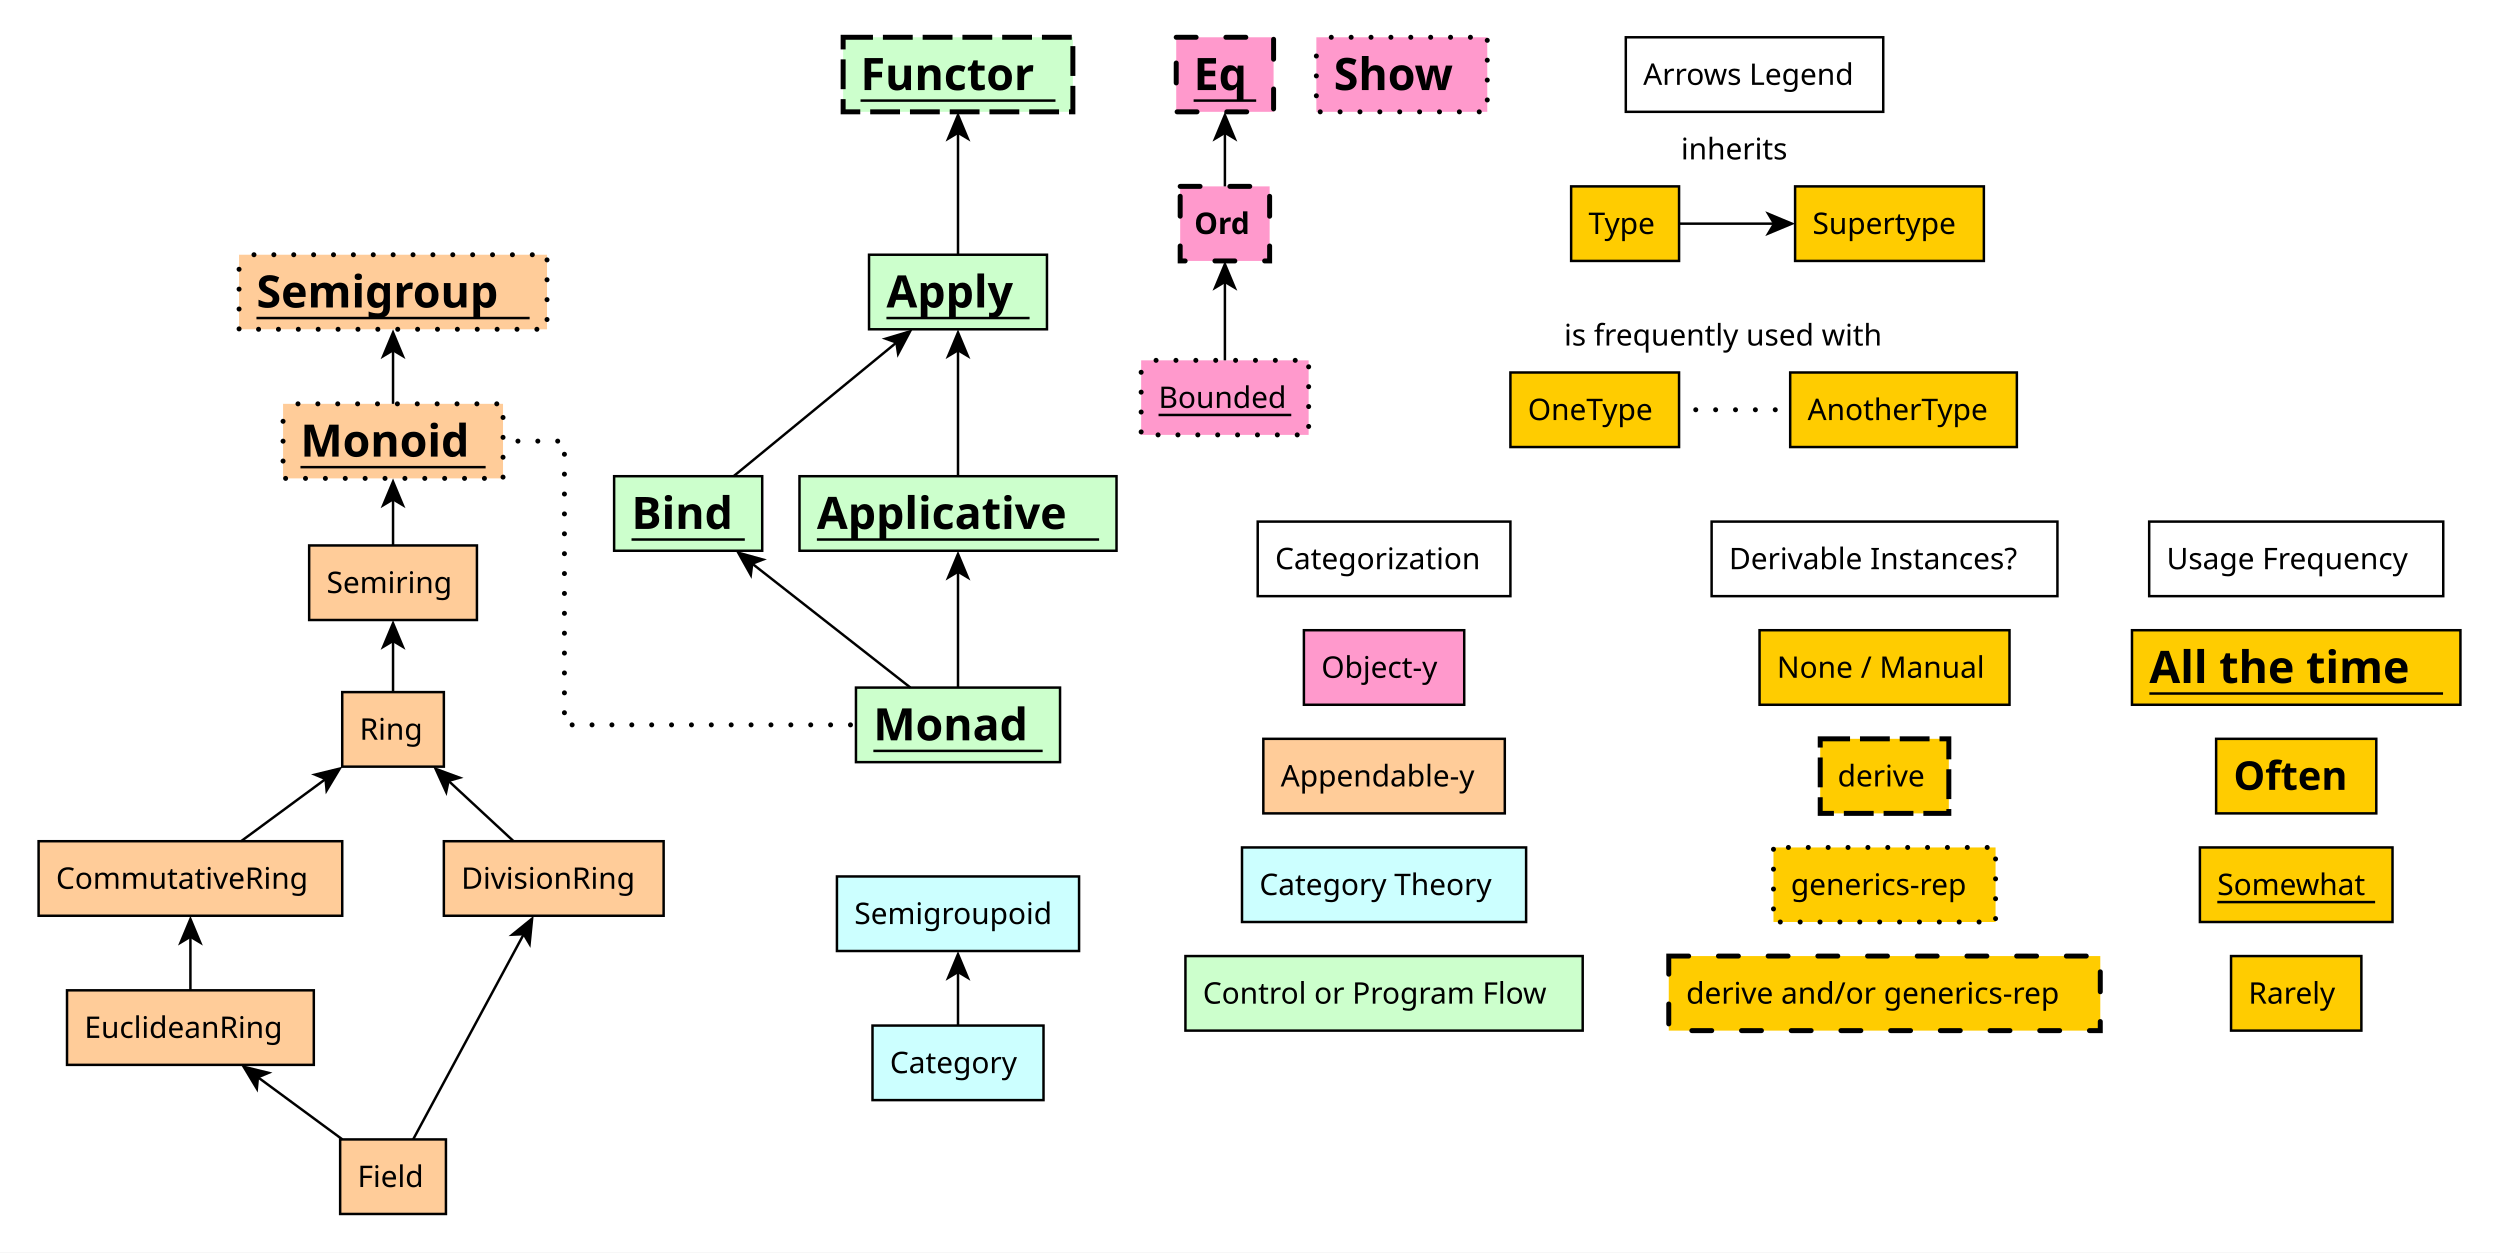
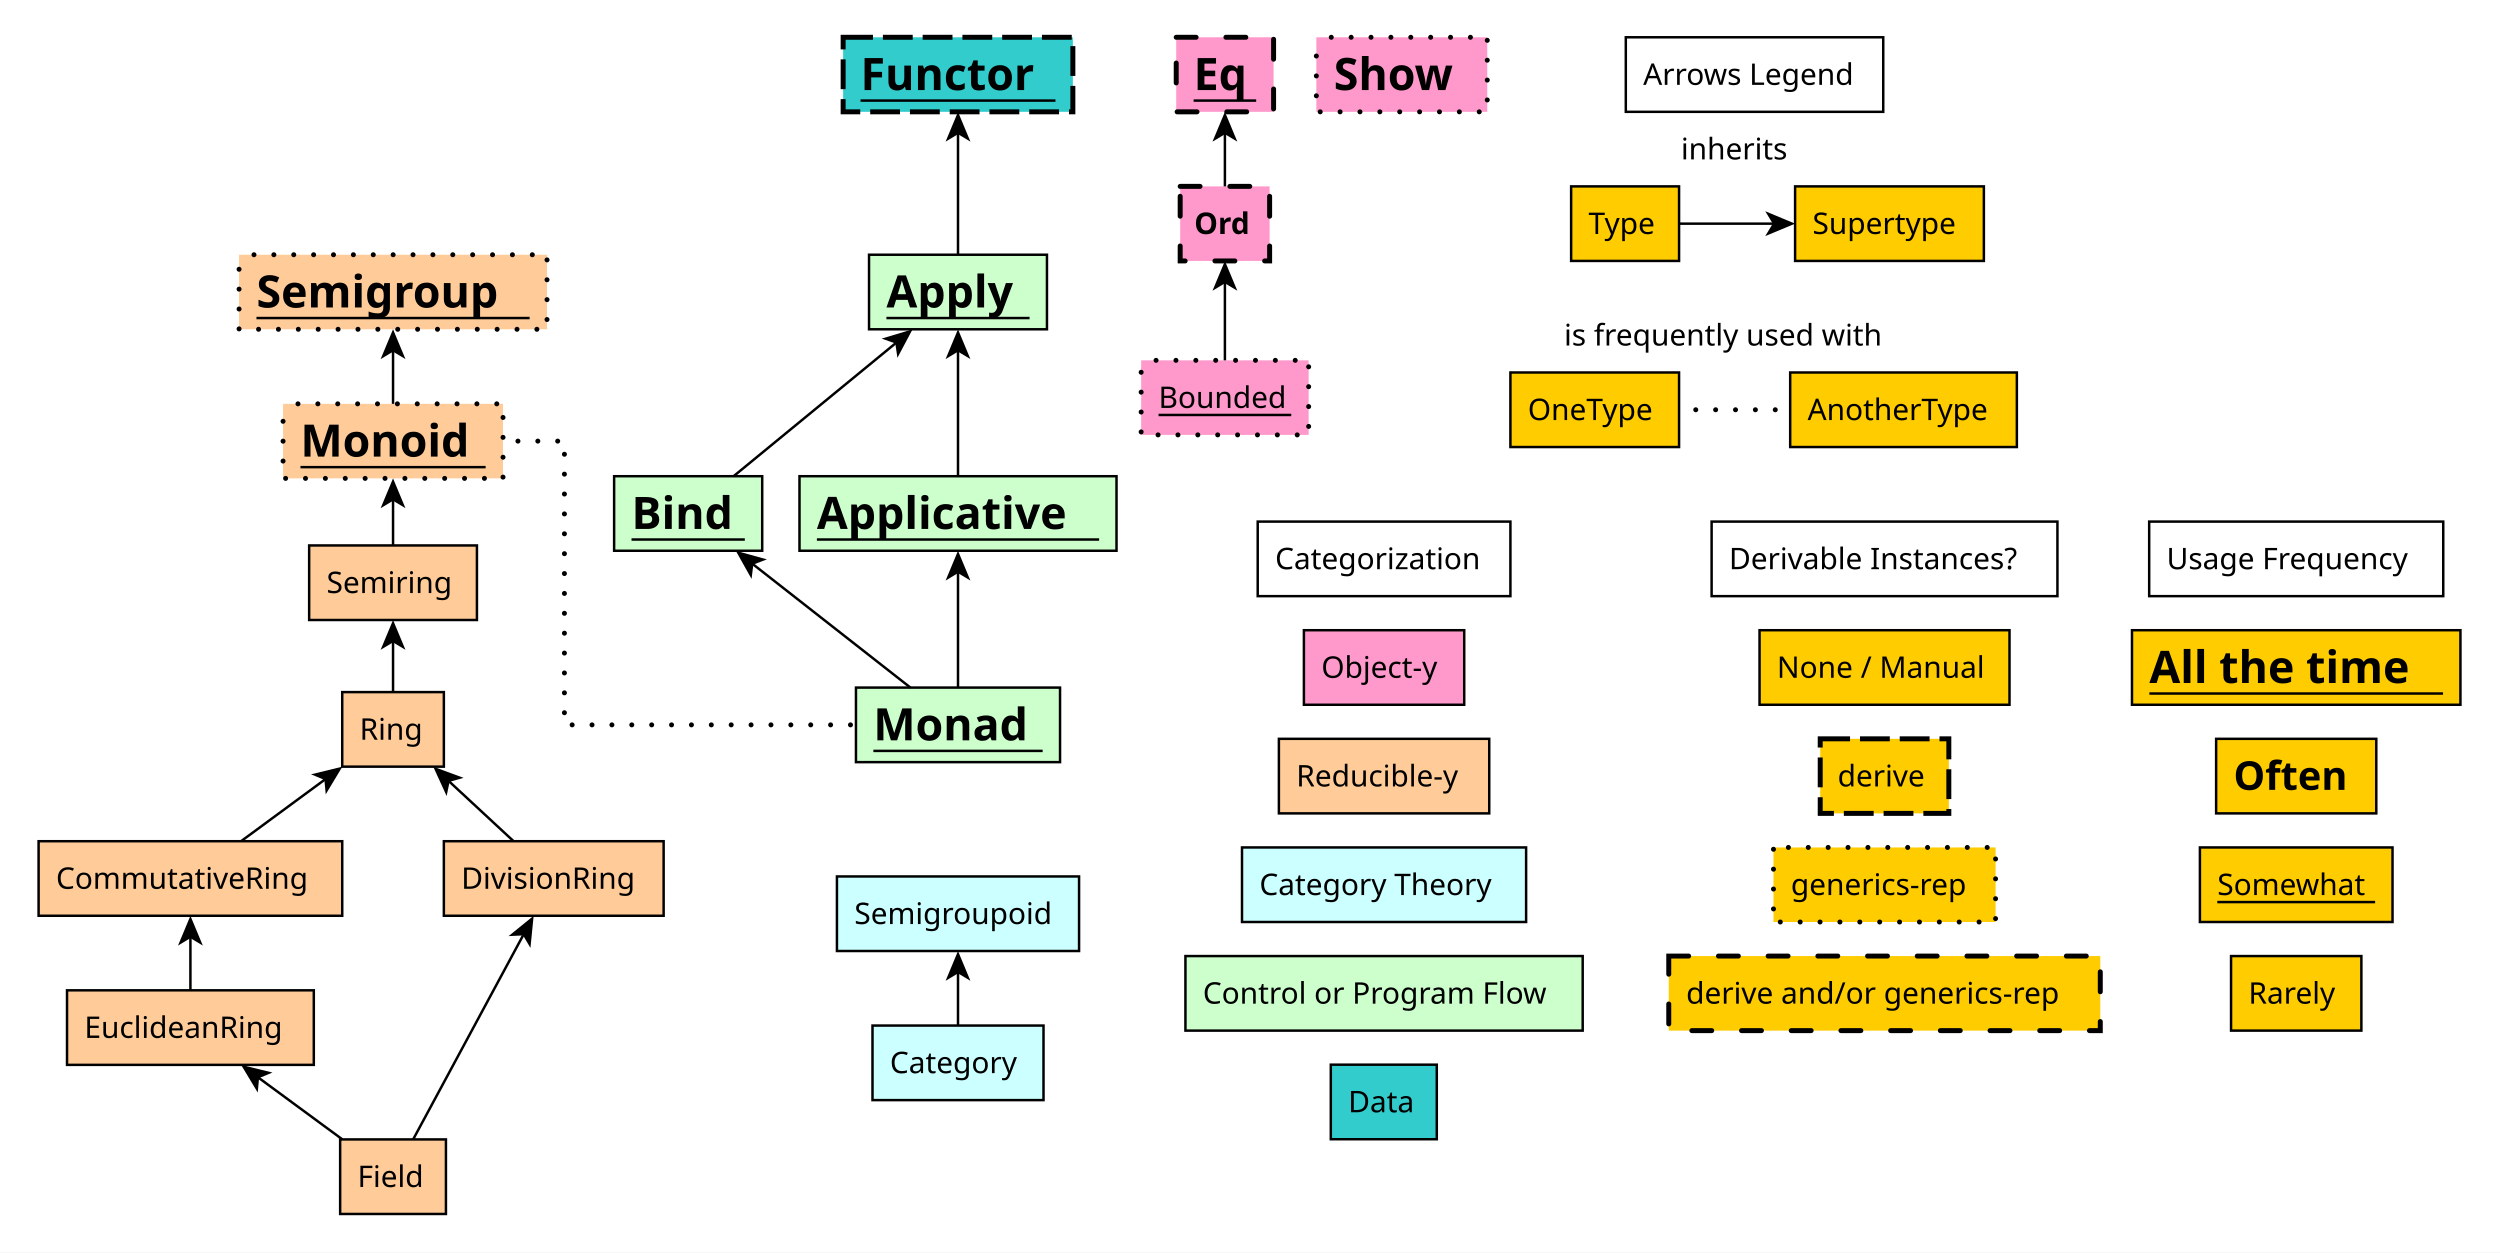
<svg xmlns="http://www.w3.org/2000/svg" fill-opacity="1" color-rendering="auto" color-interpolation="auto" text-rendering="auto" stroke="black" stroke-linecap="square" width="1006" stroke-miterlimit="10" shape-rendering="auto" stroke-opacity="1" fill="black" stroke-dasharray="none" font-weight="normal" stroke-width="1" height="504" font-family="'Dialog'" font-style="normal" stroke-linejoin="miter" font-size="12px" stroke-dashoffset="0" image-rendering="auto">
  <defs id="genericDefs" />
  <g>
    <defs id="defs1">
      <clipPath clipPathUnits="userSpaceOnUse" id="clipPath1">
        <path d="M0 0 L1006 0 L1006 504 L0 504 L0 0 Z" />
      </clipPath>
      <clipPath clipPathUnits="userSpaceOnUse" id="clipPath2">
        <path d="M562 455 L1568 455 L1568 959 L562 959 L562 455 Z" />
      </clipPath>
    </defs>
    <g fill="white" text-rendering="geometricPrecision" shape-rendering="geometricPrecision" transform="translate(-562,-455)" stroke="white">
      <rect x="562" width="1006" height="504" y="455" clip-path="url(#clipPath2)" stroke="none" />
    </g>
-     <g fill="rgb(204,255,204)" text-rendering="geometricPrecision" shape-rendering="geometricPrecision" transform="matrix(1,0,0,1,-562,-455)" stroke="rgb(204,255,204)">
+     <g fill="rgb(51,204,204)" text-rendering="geometricPrecision" shape-rendering="geometricPrecision" transform="matrix(1,0,0,1,-562,-455)" stroke="rgb(51,204,204)">
      <rect x="901.279" width="92.442" height="30" y="470" clip-path="url(#clipPath2)" stroke="none" />
    </g>
    <g stroke-linecap="butt" transform="matrix(1,0,0,1,-562,-455)" text-rendering="geometricPrecision" shape-rendering="geometricPrecision" stroke-dasharray="12,4" stroke-width="2" stroke-miterlimit="1.45">
      <rect fill="none" x="901.279" width="92.442" height="30" y="470" clip-path="url(#clipPath2)" />
    </g>
    <g font-size="18px" stroke-linecap="butt" transform="matrix(1,0,0,1,-562,-455)" text-rendering="geometricPrecision" font-family="sans-serif" shape-rendering="geometricPrecision" font-weight="bold" stroke-miterlimit="1.45">
      <text x="908.279" xml:space="preserve" y="491.231" clip-path="url(#clipPath2)" stroke="none">Functor</text>
      <line y2="495.477" fill="none" x1="908.279" clip-path="url(#clipPath2)" x2="986.721" y1="495.477" />
    </g>
    <g fill="rgb(204,255,204)" text-rendering="geometricPrecision" shape-rendering="geometricPrecision" transform="matrix(1,0,0,1,-562,-455)" stroke="rgb(204,255,204)">
      <rect x="911.698" width="71.603" height="30" y="557.503" clip-path="url(#clipPath2)" stroke="none" />
    </g>
    <g text-rendering="geometricPrecision" stroke-miterlimit="1.45" shape-rendering="geometricPrecision" transform="matrix(1,0,0,1,-562,-455)" stroke-linecap="butt">
      <rect fill="none" x="911.698" width="71.603" height="30" y="557.503" clip-path="url(#clipPath2)" />
      <text x="918.698" font-size="18px" y="578.734" clip-path="url(#clipPath2)" font-family="sans-serif" stroke="none" font-weight="bold" xml:space="preserve">Apply</text>
      <line y2="582.979" fill="none" x1="918.698" clip-path="url(#clipPath2)" x2="976.302" y1="582.979" />
    </g>
    <g fill="rgb(204,255,204)" text-rendering="geometricPrecision" shape-rendering="geometricPrecision" transform="matrix(1,0,0,1,-562,-455)" stroke="rgb(204,255,204)">
      <rect x="883.714" width="127.572" height="30" y="646.626" clip-path="url(#clipPath2)" stroke="none" />
    </g>
    <g text-rendering="geometricPrecision" stroke-miterlimit="1.45" shape-rendering="geometricPrecision" transform="matrix(1,0,0,1,-562,-455)" stroke-linecap="butt">
      <rect fill="none" x="883.714" width="127.572" height="30" y="646.626" clip-path="url(#clipPath2)" />
      <text x="890.714" font-size="18px" y="667.857" clip-path="url(#clipPath2)" font-family="sans-serif" stroke="none" font-weight="bold" xml:space="preserve">Applicative</text>
      <line y2="672.103" fill="none" x1="890.714" clip-path="url(#clipPath2)" x2="1004.286" y1="672.103" />
    </g>
    <g fill="rgb(204,255,204)" text-rendering="geometricPrecision" shape-rendering="geometricPrecision" transform="matrix(1,0,0,1,-562,-455)" stroke="rgb(204,255,204)">
      <rect x="906.438" width="82.124" height="30" y="731.686" clip-path="url(#clipPath2)" stroke="none" />
    </g>
    <g text-rendering="geometricPrecision" stroke-miterlimit="1.45" shape-rendering="geometricPrecision" transform="matrix(1,0,0,1,-562,-455)" stroke-linecap="butt">
      <rect fill="none" x="906.438" width="82.124" height="30" y="731.686" clip-path="url(#clipPath2)" />
      <text x="913.438" font-size="18px" y="752.917" clip-path="url(#clipPath2)" font-family="sans-serif" stroke="none" font-weight="bold" xml:space="preserve">Monad</text>
      <line y2="757.163" fill="none" x1="913.438" clip-path="url(#clipPath2)" x2="981.562" y1="757.163" />
    </g>
    <g fill="rgb(255,204,153)" text-rendering="geometricPrecision" shape-rendering="geometricPrecision" transform="matrix(1,0,0,1,-562,-455)" stroke="rgb(255,204,153)">
      <rect x="675.904" width="88.514" height="30" y="617.503" clip-path="url(#clipPath2)" stroke="none" />
    </g>
    <g stroke-linecap="round" transform="matrix(1,0,0,1,-562,-455)" stroke-dashoffset="2" text-rendering="geometricPrecision" shape-rendering="geometricPrecision" stroke-dasharray="0,8" stroke-width="2" stroke-miterlimit="1.45">
      <rect fill="none" x="675.904" width="88.514" height="30" y="617.503" clip-path="url(#clipPath2)" />
    </g>
    <g font-size="18px" stroke-linecap="butt" transform="matrix(1,0,0,1,-562,-455)" text-rendering="geometricPrecision" font-family="sans-serif" shape-rendering="geometricPrecision" font-weight="bold" stroke-miterlimit="1.45">
      <text x="682.903" xml:space="preserve" y="638.734" clip-path="url(#clipPath2)" stroke="none">Monoid</text>
      <line y2="642.979" fill="none" x1="682.904" clip-path="url(#clipPath2)" x2="757.417" y1="642.979" />
    </g>
    <g fill="rgb(255,204,153)" text-rendering="geometricPrecision" shape-rendering="geometricPrecision" transform="matrix(1,0,0,1,-562,-455)" stroke="rgb(255,204,153)">
      <rect x="658.198" width="123.925" height="30" y="557.503" clip-path="url(#clipPath2)" stroke="none" />
    </g>
    <g stroke-linecap="round" transform="matrix(1,0,0,1,-562,-455)" stroke-dashoffset="2" text-rendering="geometricPrecision" shape-rendering="geometricPrecision" stroke-dasharray="0,8" stroke-width="2" stroke-miterlimit="1.45">
      <rect fill="none" x="658.198" width="123.925" height="30" y="557.503" clip-path="url(#clipPath2)" />
    </g>
    <g font-size="18px" stroke-linecap="butt" transform="matrix(1,0,0,1,-562,-455)" text-rendering="geometricPrecision" font-family="sans-serif" shape-rendering="geometricPrecision" font-weight="bold" stroke-miterlimit="1.45">
      <text x="665.198" xml:space="preserve" y="578.734" clip-path="url(#clipPath2)" stroke="none">Semigroup</text>
      <line y2="582.979" fill="none" x1="665.198" clip-path="url(#clipPath2)" x2="775.123" y1="582.979" />
    </g>
    <g fill="rgb(204,255,255)" text-rendering="geometricPrecision" shape-rendering="geometricPrecision" transform="matrix(1,0,0,1,-562,-455)" stroke="rgb(204,255,255)">
      <rect x="913.093" width="68.814" height="30" y="867.686" clip-path="url(#clipPath2)" stroke="none" />
    </g>
    <g text-rendering="geometricPrecision" stroke-miterlimit="1.45" shape-rendering="geometricPrecision" transform="matrix(1,0,0,1,-562,-455)" stroke-linecap="butt">
      <rect fill="none" x="913.093" width="68.814" height="30" y="867.686" clip-path="url(#clipPath2)" />
      <text x="920.093" xml:space="preserve" y="886.84" clip-path="url(#clipPath2)" font-family="sans-serif" stroke="none">Category</text>
    </g>
    <g fill="rgb(204,255,204)" text-rendering="geometricPrecision" shape-rendering="geometricPrecision" transform="matrix(1,0,0,1,-562,-455)" stroke="rgb(204,255,204)">
      <rect x="809.123" width="59.589" height="30" y="646.626" clip-path="url(#clipPath2)" stroke="none" />
    </g>
    <g text-rendering="geometricPrecision" stroke-miterlimit="1.45" shape-rendering="geometricPrecision" transform="matrix(1,0,0,1,-562,-455)" stroke-linecap="butt">
      <rect fill="none" x="809.123" width="59.589" height="30" y="646.626" clip-path="url(#clipPath2)" />
      <text x="816.123" font-size="18px" y="667.857" clip-path="url(#clipPath2)" font-family="sans-serif" stroke="none" font-weight="bold" xml:space="preserve">Bind</text>
      <line y2="672.103" fill="none" x1="816.123" clip-path="url(#clipPath2)" x2="861.712" y1="672.103" />
    </g>
    <g fill="rgb(204,255,255)" text-rendering="geometricPrecision" shape-rendering="geometricPrecision" transform="matrix(1,0,0,1,-562,-455)" stroke="rgb(204,255,255)">
      <rect x="898.784" width="97.432" height="30" y="807.686" clip-path="url(#clipPath2)" stroke="none" />
    </g>
    <g text-rendering="geometricPrecision" stroke-miterlimit="1.45" shape-rendering="geometricPrecision" transform="matrix(1,0,0,1,-562,-455)" stroke-linecap="butt">
      <rect fill="none" x="898.784" width="97.432" height="30" y="807.686" clip-path="url(#clipPath2)" />
      <text x="905.784" xml:space="preserve" y="826.84" clip-path="url(#clipPath2)" font-family="sans-serif" stroke="none">Semigroupoid</text>
    </g>
    <g fill="rgb(255,153,204)" text-rendering="geometricPrecision" shape-rendering="geometricPrecision" transform="matrix(1,0,0,1,-562,-455)" stroke="rgb(255,153,204)">
      <rect x="1035.311" width="39.181" height="30" y="470" clip-path="url(#clipPath2)" stroke="none" />
    </g>
    <g stroke-linecap="round" transform="matrix(1,0,0,1,-562,-455)" text-rendering="geometricPrecision" shape-rendering="geometricPrecision" stroke-dasharray="8,6,0,6" stroke-width="2" stroke-miterlimit="1.45">
      <rect fill="none" x="1035.311" width="39.181" height="30" y="470" clip-path="url(#clipPath2)" />
    </g>
    <g font-size="18px" stroke-linecap="butt" transform="matrix(1,0,0,1,-562,-455)" text-rendering="geometricPrecision" font-family="sans-serif" shape-rendering="geometricPrecision" font-weight="bold" stroke-miterlimit="1.45">
      <text x="1042.311" xml:space="preserve" y="491.231" clip-path="url(#clipPath2)" stroke="none">Eq</text>
      <line y2="495.477" fill="none" x1="1042.311" clip-path="url(#clipPath2)" x2="1067.492" y1="495.477" />
    </g>
    <g fill="rgb(255,153,204)" text-rendering="geometricPrecision" shape-rendering="geometricPrecision" transform="matrix(1,0,0,1,-562,-455)" stroke="rgb(255,153,204)">
      <rect x="1036.903" width="35.996" height="30" y="530" clip-path="url(#clipPath2)" stroke="none" />
    </g>
    <g stroke-linecap="round" transform="matrix(1,0,0,1,-562,-455)" text-rendering="geometricPrecision" shape-rendering="geometricPrecision" stroke-dasharray="8,6,0,6" stroke-width="2" stroke-miterlimit="1.45">
      <rect fill="none" x="1036.903" width="35.996" height="30" y="530" clip-path="url(#clipPath2)" />
    </g>
    <g stroke-linecap="butt" transform="matrix(1,0,0,1,-562,-455)" text-rendering="geometricPrecision" font-family="sans-serif" shape-rendering="geometricPrecision" font-weight="bold" stroke-miterlimit="1.45">
      <text x="1042.547" xml:space="preserve" y="549.154" clip-path="url(#clipPath2)" stroke="none">Ord</text>
    </g>
    <g fill="rgb(255,153,204)" text-rendering="geometricPrecision" shape-rendering="geometricPrecision" transform="matrix(1,0,0,1,-562,-455)" stroke="rgb(255,153,204)">
      <rect x="1021.2" width="67.402" height="30" y="600" clip-path="url(#clipPath2)" stroke="none" />
    </g>
    <g stroke-linecap="round" transform="matrix(1,0,0,1,-562,-455)" stroke-dashoffset="2" text-rendering="geometricPrecision" shape-rendering="geometricPrecision" stroke-dasharray="0,8" stroke-width="2" stroke-miterlimit="1.45">
      <rect fill="none" x="1021.2" width="67.402" height="30" y="600" clip-path="url(#clipPath2)" />
    </g>
    <g text-rendering="geometricPrecision" stroke-miterlimit="1.45" shape-rendering="geometricPrecision" font-family="sans-serif" transform="matrix(1,0,0,1,-562,-455)" stroke-linecap="butt">
      <text x="1028.2" xml:space="preserve" y="619.154" clip-path="url(#clipPath2)" stroke="none">Bounded</text>
      <line y2="621.984" fill="none" x1="1028.2" clip-path="url(#clipPath2)" x2="1081.602" y1="621.984" />
    </g>
    <g fill="rgb(255,153,204)" text-rendering="geometricPrecision" shape-rendering="geometricPrecision" transform="matrix(1,0,0,1,-562,-455)" stroke="rgb(255,153,204)">
      <rect x="1091.702" width="68.773" height="30" y="470" clip-path="url(#clipPath2)" stroke="none" />
    </g>
    <g stroke-linecap="round" transform="matrix(1,0,0,1,-562,-455)" stroke-dashoffset="2" text-rendering="geometricPrecision" shape-rendering="geometricPrecision" stroke-dasharray="0,8" stroke-width="2" stroke-miterlimit="1.45">
      <rect fill="none" x="1091.702" width="68.773" height="30" y="470" clip-path="url(#clipPath2)" />
    </g>
    <g font-size="18px" stroke-linecap="butt" transform="matrix(1,0,0,1,-562,-455)" text-rendering="geometricPrecision" font-family="sans-serif" shape-rendering="geometricPrecision" font-weight="bold" stroke-miterlimit="1.45">
      <text x="1098.702" xml:space="preserve" y="491.231" clip-path="url(#clipPath2)" stroke="none">Show</text>
    </g>
    <g fill="rgb(255,204,153)" text-rendering="geometricPrecision" shape-rendering="geometricPrecision" transform="matrix(1,0,0,1,-562,-455)" stroke="rgb(255,204,153)">
      <rect x="686.404" width="67.514" height="30" y="674.49" clip-path="url(#clipPath2)" stroke="none" />
    </g>
    <g text-rendering="geometricPrecision" stroke-miterlimit="1.45" shape-rendering="geometricPrecision" transform="matrix(1,0,0,1,-562,-455)" stroke-linecap="butt">
      <rect fill="none" x="686.404" width="67.514" height="30" y="674.49" clip-path="url(#clipPath2)" />
      <text x="693.403" xml:space="preserve" y="693.644" clip-path="url(#clipPath2)" font-family="sans-serif" stroke="none">Semiring</text>
    </g>
    <g fill="rgb(255,204,153)" text-rendering="geometricPrecision" shape-rendering="geometricPrecision" transform="matrix(1,0,0,1,-562,-455)" stroke="rgb(255,204,153)">
      <rect x="699.713" width="40.895" height="30" y="733.503" clip-path="url(#clipPath2)" stroke="none" />
    </g>
    <g text-rendering="geometricPrecision" stroke-miterlimit="1.45" shape-rendering="geometricPrecision" transform="matrix(1,0,0,1,-562,-455)" stroke-linecap="butt">
      <rect fill="none" x="699.713" width="40.895" height="30" y="733.503" clip-path="url(#clipPath2)" />
      <text x="706.713" xml:space="preserve" y="752.657" clip-path="url(#clipPath2)" font-family="sans-serif" stroke="none">Ring</text>
    </g>
    <g fill="rgb(255,204,153)" text-rendering="geometricPrecision" shape-rendering="geometricPrecision" transform="matrix(1,0,0,1,-562,-455)" stroke="rgb(255,204,153)">
      <rect x="577.531" width="122.182" height="30" y="793.503" clip-path="url(#clipPath2)" stroke="none" />
    </g>
    <g text-rendering="geometricPrecision" stroke-miterlimit="1.45" shape-rendering="geometricPrecision" transform="matrix(1,0,0,1,-562,-455)" stroke-linecap="butt">
      <rect fill="none" x="577.531" width="122.182" height="30" y="793.503" clip-path="url(#clipPath2)" />
      <text x="584.531" xml:space="preserve" y="812.657" clip-path="url(#clipPath2)" font-family="sans-serif" stroke="none">CommutativeRing</text>
    </g>
    <g fill="rgb(255,204,153)" text-rendering="geometricPrecision" shape-rendering="geometricPrecision" transform="matrix(1,0,0,1,-562,-455)" stroke="rgb(255,204,153)">
      <rect x="740.608" width="88.438" height="30" y="793.503" clip-path="url(#clipPath2)" stroke="none" />
    </g>
    <g text-rendering="geometricPrecision" stroke-miterlimit="1.45" shape-rendering="geometricPrecision" transform="matrix(1,0,0,1,-562,-455)" stroke-linecap="butt">
      <rect fill="none" x="740.608" width="88.438" height="30" y="793.503" clip-path="url(#clipPath2)" />
      <text x="747.607" xml:space="preserve" y="812.657" clip-path="url(#clipPath2)" font-family="sans-serif" stroke="none">DivisionRing</text>
    </g>
    <g fill="rgb(255,204,153)" text-rendering="geometricPrecision" shape-rendering="geometricPrecision" transform="matrix(1,0,0,1,-562,-455)" stroke="rgb(255,204,153)">
      <rect x="588.969" width="99.307" height="30" y="853.503" clip-path="url(#clipPath2)" stroke="none" />
    </g>
    <g text-rendering="geometricPrecision" stroke-miterlimit="1.45" shape-rendering="geometricPrecision" transform="matrix(1,0,0,1,-562,-455)" stroke-linecap="butt">
      <rect fill="none" x="588.969" width="99.307" height="30" y="853.503" clip-path="url(#clipPath2)" />
      <text x="595.969" xml:space="preserve" y="872.657" clip-path="url(#clipPath2)" font-family="sans-serif" stroke="none">EuclideanRing</text>
    </g>
    <g fill="rgb(255,204,153)" text-rendering="geometricPrecision" shape-rendering="geometricPrecision" transform="matrix(1,0,0,1,-562,-455)" stroke="rgb(255,204,153)">
      <rect x="698.875" width="42.57" height="30" y="913.503" clip-path="url(#clipPath2)" stroke="none" />
    </g>
    <g text-rendering="geometricPrecision" stroke-miterlimit="1.45" shape-rendering="geometricPrecision" transform="matrix(1,0,0,1,-562,-455)" stroke-linecap="butt">
      <rect fill="none" x="698.875" width="42.57" height="30" y="913.503" clip-path="url(#clipPath2)" />
      <text x="705.875" xml:space="preserve" y="932.657" clip-path="url(#clipPath2)" font-family="sans-serif" stroke="none">Field</text>
    </g>
    <g fill="rgb(255,204,0)" text-rendering="geometricPrecision" shape-rendering="geometricPrecision" transform="matrix(1,0,0,1,-562,-455)" stroke="rgb(255,204,0)">
      <rect x="1419.91" width="132.169" height="30" y="708.598" clip-path="url(#clipPath2)" stroke="none" />
    </g>
    <g text-rendering="geometricPrecision" stroke-miterlimit="1.45" shape-rendering="geometricPrecision" transform="matrix(1,0,0,1,-562,-455)" stroke-linecap="butt">
      <rect fill="none" x="1419.91" width="132.169" height="30" y="708.598" clip-path="url(#clipPath2)" />
      <text x="1426.91" font-size="18px" y="729.829" clip-path="url(#clipPath2)" font-family="sans-serif" stroke="none" font-weight="bold" xml:space="preserve">All the time</text>
      <line y2="734.074" fill="none" x1="1426.91" clip-path="url(#clipPath2)" x2="1545.079" y1="734.074" />
    </g>
    <g fill="rgb(255,204,0)" text-rendering="geometricPrecision" shape-rendering="geometricPrecision" transform="matrix(1,0,0,1,-562,-455)" stroke="rgb(255,204,0)">
      <rect x="1453.768" width="64.453" height="30" y="752.305" clip-path="url(#clipPath2)" stroke="none" />
    </g>
    <g text-rendering="geometricPrecision" stroke-miterlimit="1.45" shape-rendering="geometricPrecision" transform="matrix(1,0,0,1,-562,-455)" stroke-linecap="butt">
      <rect fill="none" x="1453.768" width="64.453" height="30" y="752.305" clip-path="url(#clipPath2)" />
      <text x="1460.768" font-size="16px" y="772.844" clip-path="url(#clipPath2)" font-family="sans-serif" stroke="none" font-weight="bold" xml:space="preserve">Often</text>
    </g>
    <g fill="rgb(255,204,0)" text-rendering="geometricPrecision" shape-rendering="geometricPrecision" transform="matrix(1,0,0,1,-562,-455)" stroke="rgb(255,204,0)">
      <rect x="1447.24" width="77.51" height="30" y="796.012" clip-path="url(#clipPath2)" stroke="none" />
    </g>
    <g text-rendering="geometricPrecision" stroke-miterlimit="1.45" shape-rendering="geometricPrecision" transform="matrix(1,0,0,1,-562,-455)" stroke-linecap="butt">
      <rect fill="none" x="1447.24" width="77.51" height="30" y="796.012" clip-path="url(#clipPath2)" />
      <text x="1454.24" xml:space="preserve" y="815.167" clip-path="url(#clipPath2)" font-family="sans-serif" stroke="none">Somewhat</text>
      <line y2="817.997" fill="none" x1="1454.24" clip-path="url(#clipPath2)" x2="1517.749" y1="817.997" />
    </g>
    <g fill="rgb(255,204,0)" text-rendering="geometricPrecision" shape-rendering="geometricPrecision" transform="matrix(1,0,0,1,-562,-455)" stroke="rgb(255,204,0)">
      <rect x="1459.773" width="52.443" height="30" y="839.72" clip-path="url(#clipPath2)" stroke="none" />
    </g>
    <g text-rendering="geometricPrecision" stroke-miterlimit="1.45" shape-rendering="geometricPrecision" transform="matrix(1,0,0,1,-562,-455)" stroke-linecap="butt">
      <rect fill="none" x="1459.773" width="52.443" height="30" y="839.72" clip-path="url(#clipPath2)" />
      <text x="1466.773" xml:space="preserve" y="858.874" clip-path="url(#clipPath2)" font-family="sans-serif" stroke="none">Rarely</text>
    </g>
    <g fill="rgb(255,204,0)" text-rendering="geometricPrecision" shape-rendering="geometricPrecision" transform="matrix(1,0,0,1,-562,-455)" stroke="rgb(255,204,0)">
      <rect x="1294.456" width="51.752" height="30" y="752.305" clip-path="url(#clipPath2)" stroke="none" />
    </g>
    <g stroke-linecap="butt" transform="matrix(1,0,0,1,-562,-455)" text-rendering="geometricPrecision" shape-rendering="geometricPrecision" stroke-dasharray="12,4" stroke-width="2" stroke-miterlimit="1.45">
      <rect fill="none" x="1294.456" width="51.752" height="30" y="752.305" clip-path="url(#clipPath2)" />
      <text x="1301.456" y="771.459" clip-path="url(#clipPath2)" font-family="sans-serif" stroke-dasharray="none" stroke="none" stroke-width="1" xml:space="preserve">derive</text>
    </g>
    <g fill="rgb(255,204,0)" text-rendering="geometricPrecision" shape-rendering="geometricPrecision" transform="matrix(1,0,0,1,-562,-455)" stroke="rgb(255,204,0)">
      <rect x="1275.647" width="89.369" height="30" y="796.012" clip-path="url(#clipPath2)" stroke="none" />
    </g>
    <g stroke-linecap="round" transform="matrix(1,0,0,1,-562,-455)" stroke-dashoffset="2" text-rendering="geometricPrecision" shape-rendering="geometricPrecision" stroke-dasharray="0,8" stroke-width="2" stroke-miterlimit="1.45">
      <rect fill="none" x="1275.647" width="89.369" height="30" y="796.012" clip-path="url(#clipPath2)" />
    </g>
    <g text-rendering="geometricPrecision" stroke-miterlimit="1.45" shape-rendering="geometricPrecision" font-family="sans-serif" transform="matrix(1,0,0,1,-562,-455)" stroke-linecap="butt">
      <text x="1282.647" xml:space="preserve" y="815.167" clip-path="url(#clipPath2)" stroke="none">generics-rep</text>
    </g>
    <g fill="rgb(255,204,0)" text-rendering="geometricPrecision" shape-rendering="geometricPrecision" transform="matrix(1,0,0,1,-562,-455)" stroke="rgb(255,204,0)">
      <rect x="1233.51" width="173.644" height="30" y="839.72" clip-path="url(#clipPath2)" stroke="none" />
    </g>
    <g stroke-linecap="round" transform="matrix(1,0,0,1,-562,-455)" text-rendering="geometricPrecision" shape-rendering="geometricPrecision" stroke-dasharray="8,6,0,6" stroke-width="2" stroke-miterlimit="1.45">
      <rect fill="none" x="1233.51" width="173.644" height="30" y="839.72" clip-path="url(#clipPath2)" />
    </g>
    <g text-rendering="geometricPrecision" stroke-miterlimit="1.45" shape-rendering="geometricPrecision" font-family="sans-serif" transform="matrix(1,0,0,1,-562,-455)" stroke-linecap="butt">
      <text x="1240.51" xml:space="preserve" y="858.874" clip-path="url(#clipPath2)" stroke="none">derive and/or generics-rep</text>
    </g>
    <g fill="rgb(255,204,0)" text-rendering="geometricPrecision" shape-rendering="geometricPrecision" transform="matrix(1,0,0,1,-562,-455)" stroke="rgb(255,204,0)">
      <rect x="1270.04" width="100.584" height="30" y="708.598" clip-path="url(#clipPath2)" stroke="none" />
    </g>
    <g text-rendering="geometricPrecision" stroke-miterlimit="1.45" shape-rendering="geometricPrecision" transform="matrix(1,0,0,1,-562,-455)" stroke-linecap="butt">
      <rect fill="none" x="1270.04" width="100.584" height="30" y="708.598" clip-path="url(#clipPath2)" />
      <text x="1277.04" xml:space="preserve" y="727.752" clip-path="url(#clipPath2)" font-family="sans-serif" stroke="none">None / Manual</text>
      <rect fill="none" x="1426.829" width="118.332" height="30" y="664.89" clip-path="url(#clipPath2)" />
      <text x="1433.829" xml:space="preserve" y="684.044" clip-path="url(#clipPath2)" font-family="sans-serif" stroke="none">Usage Frequency</text>
      <rect fill="none" x="1250.754" width="139.156" height="30" y="664.89" clip-path="url(#clipPath2)" />
      <text x="1257.754" xml:space="preserve" y="684.044" clip-path="url(#clipPath2)" font-family="sans-serif" stroke="none">Derivable Instances?</text>
    </g>
    <g fill="rgb(255,204,0)" text-rendering="geometricPrecision" shape-rendering="geometricPrecision" transform="matrix(1,0,0,1,-562,-455)" stroke="rgb(255,204,0)">
      <rect x="1194.223" width="43.432" height="30" y="530" clip-path="url(#clipPath2)" stroke="none" />
    </g>
    <g text-rendering="geometricPrecision" stroke-miterlimit="1.45" shape-rendering="geometricPrecision" transform="matrix(1,0,0,1,-562,-455)" stroke-linecap="butt">
      <rect fill="none" x="1194.223" width="43.432" height="30" y="530" clip-path="url(#clipPath2)" />
      <text x="1201.223" xml:space="preserve" y="549.154" clip-path="url(#clipPath2)" font-family="sans-serif" stroke="none">Type</text>
    </g>
    <g fill="rgb(255,204,0)" text-rendering="geometricPrecision" shape-rendering="geometricPrecision" transform="matrix(1,0,0,1,-562,-455)" stroke="rgb(255,204,0)">
      <rect x="1284.345" width="75.963" height="30" y="530" clip-path="url(#clipPath2)" stroke="none" />
    </g>
    <g text-rendering="geometricPrecision" stroke-miterlimit="1.45" shape-rendering="geometricPrecision" transform="matrix(1,0,0,1,-562,-455)" stroke-linecap="butt">
      <rect fill="none" x="1284.345" width="75.963" height="30" y="530" clip-path="url(#clipPath2)" />
      <text x="1291.345" xml:space="preserve" y="549.154" clip-path="url(#clipPath2)" font-family="sans-serif" stroke="none">Supertype</text>
      <rect fill="none" x="1216.223" width="103.59" height="30" y="470" clip-path="url(#clipPath2)" />
      <text x="1223.223" xml:space="preserve" y="489.154" clip-path="url(#clipPath2)" font-family="sans-serif" stroke="none">Arrows Legend</text>
    </g>
    <g fill="rgb(255,204,0)" text-rendering="geometricPrecision" shape-rendering="geometricPrecision" transform="matrix(1,0,0,1,-562,-455)" stroke="rgb(255,204,0)">
      <rect x="1169.789" width="67.865" height="30" y="604.89" clip-path="url(#clipPath2)" stroke="none" />
    </g>
    <g text-rendering="geometricPrecision" stroke-miterlimit="1.45" shape-rendering="geometricPrecision" transform="matrix(1,0,0,1,-562,-455)" stroke-linecap="butt">
      <rect fill="none" x="1169.789" width="67.865" height="30" y="604.89" clip-path="url(#clipPath2)" />
      <text x="1176.789" xml:space="preserve" y="624.044" clip-path="url(#clipPath2)" font-family="sans-serif" stroke="none">OneType</text>
    </g>
    <g fill="rgb(255,204,0)" text-rendering="geometricPrecision" shape-rendering="geometricPrecision" transform="matrix(1,0,0,1,-562,-455)" stroke="rgb(255,204,0)">
      <rect x="1282.37" width="91.215" height="30" y="604.89" clip-path="url(#clipPath2)" stroke="none" />
    </g>
    <g text-rendering="geometricPrecision" stroke-miterlimit="1.45" shape-rendering="geometricPrecision" transform="matrix(1,0,0,1,-562,-455)" stroke-linecap="butt">
      <rect fill="none" x="1282.37" width="91.215" height="30" y="604.89" clip-path="url(#clipPath2)" />
      <text x="1289.37" xml:space="preserve" y="624.044" clip-path="url(#clipPath2)" font-family="sans-serif" stroke="none">AnotherType</text>
    </g>
    <g fill="rgb(255,204,153)" text-rendering="geometricPrecision" shape-rendering="geometricPrecision" transform="matrix(1,0,0,1,-562,-455)" stroke="rgb(255,204,153)">
-       <rect x="1070.362" width="97.168" height="30" y="752.305" clip-path="url(#clipPath2)" stroke="none" />
-     </g>
-     <g text-rendering="geometricPrecision" stroke-miterlimit="1.45" shape-rendering="geometricPrecision" transform="matrix(1,0,0,1,-562,-455)" stroke-linecap="butt">
-       <rect fill="none" x="1070.362" width="97.168" height="30" y="752.305" clip-path="url(#clipPath2)" />
-       <text x="1077.362" xml:space="preserve" y="771.459" clip-path="url(#clipPath2)" font-family="sans-serif" stroke="none">Appendable-y</text>
+       <rect x="1076.626" width="84.641" height="30" y="752.305" clip-path="url(#clipPath2)" stroke="none" />
+     </g>
+     <g text-rendering="geometricPrecision" stroke-miterlimit="1.45" shape-rendering="geometricPrecision" transform="matrix(1,0,0,1,-562,-455)" stroke-linecap="butt">
+       <rect fill="none" x="1076.626" width="84.641" height="30" y="752.305" clip-path="url(#clipPath2)" />
+       <text x="1083.626" xml:space="preserve" y="771.459" clip-path="url(#clipPath2)" font-family="sans-serif" stroke="none">Reducible-y</text>
    </g>
    <g fill="rgb(204,255,255)" text-rendering="geometricPrecision" shape-rendering="geometricPrecision" transform="matrix(1,0,0,1,-562,-455)" stroke="rgb(204,255,255)">
      <rect x="1061.784" width="114.324" height="30" y="796.012" clip-path="url(#clipPath2)" stroke="none" />
    </g>
    <g text-rendering="geometricPrecision" stroke-miterlimit="1.45" shape-rendering="geometricPrecision" transform="matrix(1,0,0,1,-562,-455)" stroke-linecap="butt">
      <rect fill="none" x="1061.784" width="114.324" height="30" y="796.012" clip-path="url(#clipPath2)" />
      <text x="1068.784" xml:space="preserve" y="815.167" clip-path="url(#clipPath2)" font-family="sans-serif" stroke="none">Category Theory</text>
    </g>
    <g fill="rgb(204,255,204)" text-rendering="geometricPrecision" shape-rendering="geometricPrecision" transform="matrix(1,0,0,1,-562,-455)" stroke="rgb(204,255,204)">
      <rect x="1039.018" width="159.857" height="30" y="839.72" clip-path="url(#clipPath2)" stroke="none" />
    </g>
    <g text-rendering="geometricPrecision" stroke-miterlimit="1.45" shape-rendering="geometricPrecision" transform="matrix(1,0,0,1,-562,-455)" stroke-linecap="butt">
      <rect fill="none" x="1039.018" width="159.857" height="30" y="839.72" clip-path="url(#clipPath2)" />
      <text x="1046.018" xml:space="preserve" y="858.874" clip-path="url(#clipPath2)" font-family="sans-serif" stroke="none">Control or Program Flow</text>
    </g>
    <g fill="rgb(255,153,204)" text-rendering="geometricPrecision" shape-rendering="geometricPrecision" transform="matrix(1,0,0,1,-562,-455)" stroke="rgb(255,153,204)">
      <rect x="1086.689" width="64.514" height="30" y="708.598" clip-path="url(#clipPath2)" stroke="none" />
    </g>
    <g text-rendering="geometricPrecision" stroke-miterlimit="1.45" shape-rendering="geometricPrecision" transform="matrix(1,0,0,1,-562,-455)" stroke-linecap="butt">
      <rect fill="none" x="1086.689" width="64.514" height="30" y="708.598" clip-path="url(#clipPath2)" />
      <text x="1093.689" xml:space="preserve" y="727.752" clip-path="url(#clipPath2)" font-family="sans-serif" stroke="none">Object-y</text>
      <rect fill="none" x="1068.103" width="101.686" height="30" y="664.89" clip-path="url(#clipPath2)" />
      <text x="1075.103" xml:space="preserve" y="684.044" clip-path="url(#clipPath2)" font-family="sans-serif" stroke="none">Categorization</text>
+     </g>
+     <g fill="rgb(51,204,204)" text-rendering="geometricPrecision" shape-rendering="geometricPrecision" transform="matrix(1,0,0,1,-562,-455)" stroke="rgb(51,204,204)">
+       <rect x="1097.512" width="42.652" height="30" y="883.427" clip-path="url(#clipPath2)" stroke="none" />
+     </g>
+     <g text-rendering="geometricPrecision" stroke-miterlimit="1.45" shape-rendering="geometricPrecision" transform="matrix(1,0,0,1,-562,-455)" stroke-linecap="butt">
+       <rect fill="none" x="1097.512" width="42.652" height="30" y="883.427" clip-path="url(#clipPath2)" />
+       <text x="1104.512" xml:space="preserve" y="902.581" clip-path="url(#clipPath2)" font-family="sans-serif" stroke="none">Data</text>
      <path fill="none" d="M947.5 557.503 L947.5 508" clip-path="url(#clipPath2)" />
      <path d="M947.5 500 L942.5 512 L947.5 509 L952.5 512 Z" clip-path="url(#clipPath2)" stroke="none" />
      <path fill="none" d="M947.5 646.626 L947.5 595.503" clip-path="url(#clipPath2)" />
      <path d="M947.5 587.503 L942.5 599.503 L947.5 596.503 L952.5 599.503 Z" clip-path="url(#clipPath2)" stroke="none" />
      <path fill="none" d="M947.5 731.686 L947.5 684.626" clip-path="url(#clipPath2)" />
      <path d="M947.5 676.626 L942.5 688.626 L947.5 685.626 L952.5 688.626 Z" clip-path="url(#clipPath2)" stroke="none" />
    </g>
    <g stroke-linecap="round" transform="matrix(1,0,0,1,-562,-455)" stroke-dashoffset="2" text-rendering="geometricPrecision" shape-rendering="geometricPrecision" stroke-dasharray="0,8" stroke-width="2" stroke-miterlimit="1.45">
      <path fill="none" d="M764.417 632.503 L789.123 632.503 L789.123 746.686 L906.438 746.686" clip-path="url(#clipPath2)" />
    </g>
    <g text-rendering="geometricPrecision" stroke-miterlimit="1.45" shape-rendering="geometricPrecision" transform="matrix(1,0,0,1,-562,-455)" stroke-linecap="butt">
      <path fill="none" d="M720.16 617.503 L720.16 595.503" clip-path="url(#clipPath2)" />
      <path d="M720.16 587.503 L715.16 599.503 L720.16 596.503 L725.16 599.503 Z" clip-path="url(#clipPath2)" stroke="none" />
      <path fill="none" d="M928.352 731.686 L864.363 681.559" clip-path="url(#clipPath2)" />
      <path d="M858.065 676.626 L864.428 687.962 L865.15 682.176 L870.595 680.09 Z" clip-path="url(#clipPath2)" stroke="none" />
      <path fill="none" d="M857.192 646.626 L923.041 592.578" clip-path="url(#clipPath2)" />
      <path d="M929.225 587.503 L916.777 591.251 L922.268 593.212 L923.121 598.981 Z" clip-path="url(#clipPath2)" stroke="none" />
      <path fill="none" d="M947.5 867.686 L947.5 845.686" clip-path="url(#clipPath2)" />
      <path d="M947.5 837.686 L942.5 849.686 L947.5 846.686 L952.5 849.686 Z" clip-path="url(#clipPath2)" stroke="none" />
      <path fill="none" d="M1054.901 530 L1054.901 508" clip-path="url(#clipPath2)" />
      <path d="M1054.901 500 L1049.901 512 L1054.901 509 L1059.901 512 Z" clip-path="url(#clipPath2)" stroke="none" />
      <path fill="none" d="M1054.901 600 L1054.901 568" clip-path="url(#clipPath2)" />
      <path d="M1054.901 560 L1049.901 572 L1054.901 569 L1059.901 572 Z" clip-path="url(#clipPath2)" stroke="none" />
      <path fill="none" d="M720.16 674.49 L720.16 655.503" clip-path="url(#clipPath2)" />
      <path d="M720.16 647.503 L715.16 659.503 L720.16 656.503 L725.16 659.503 Z" clip-path="url(#clipPath2)" stroke="none" />
      <path fill="none" d="M720.16 733.503 L720.16 712.49" clip-path="url(#clipPath2)" />
      <path d="M720.16 704.49 L715.16 716.49 L720.16 713.49 L725.16 716.49 Z" clip-path="url(#clipPath2)" stroke="none" />
      <path fill="none" d="M659.007 793.503 L693.332 768.244" clip-path="url(#clipPath2)" />
      <path d="M699.776 763.503 L687.147 766.587 L692.527 768.837 L693.074 774.642 Z" clip-path="url(#clipPath2)" stroke="none" />
      <path fill="none" d="M768.66 793.503 L742.191 768.944" clip-path="url(#clipPath2)" />
      <path d="M736.327 763.503 L741.723 775.33 L742.924 769.624 L748.524 767.999 Z" clip-path="url(#clipPath2)" stroke="none" />
      <path fill="none" d="M638.622 853.503 L638.622 831.503" clip-path="url(#clipPath2)" />
      <path d="M638.622 823.503 L633.622 835.503 L638.622 832.503 L643.622 835.503 Z" clip-path="url(#clipPath2)" stroke="none" />
      <path fill="none" d="M699.776 913.503 L665.45 888.244" clip-path="url(#clipPath2)" />
      <path d="M659.007 883.503 L665.709 894.642 L666.256 888.837 L671.635 886.587 Z" clip-path="url(#clipPath2)" stroke="none" />
      <path fill="none" d="M728.244 913.503 L772.948 830.545" clip-path="url(#clipPath2)" />
      <path d="M776.743 823.503 L766.649 831.694 L772.474 831.425 L775.452 836.438 Z" clip-path="url(#clipPath2)" stroke="none" />
      <path fill="none" d="M1276.345 545 L1237.654 545" clip-path="url(#clipPath2)" />
      <path d="M1284.345 545 L1272.345 540 L1275.345 545 L1272.345 550 Z" clip-path="url(#clipPath2)" stroke="none" />
      <text x="1238.423" xml:space="preserve" y="519.154" clip-path="url(#clipPath2)" font-family="sans-serif" stroke="none">inherits</text>
    </g>
    <g stroke-linecap="round" transform="matrix(1,0,0,1,-562,-455)" stroke-dashoffset="2" text-rendering="geometricPrecision" shape-rendering="geometricPrecision" stroke-dasharray="0,8" stroke-width="2" stroke-miterlimit="1.45">
      <path fill="none" d="M1282.37 619.89 L1237.654 619.89" clip-path="url(#clipPath2)" />
    </g>
    <g text-rendering="geometricPrecision" stroke-miterlimit="1.45" shape-rendering="geometricPrecision" font-family="sans-serif" transform="matrix(1,0,0,1,-562,-455)" stroke-linecap="butt">
      <text x="1191.393" xml:space="preserve" y="594.044" clip-path="url(#clipPath2)" stroke="none">is frequently used with</text>
    </g>
  </g>
</svg>
